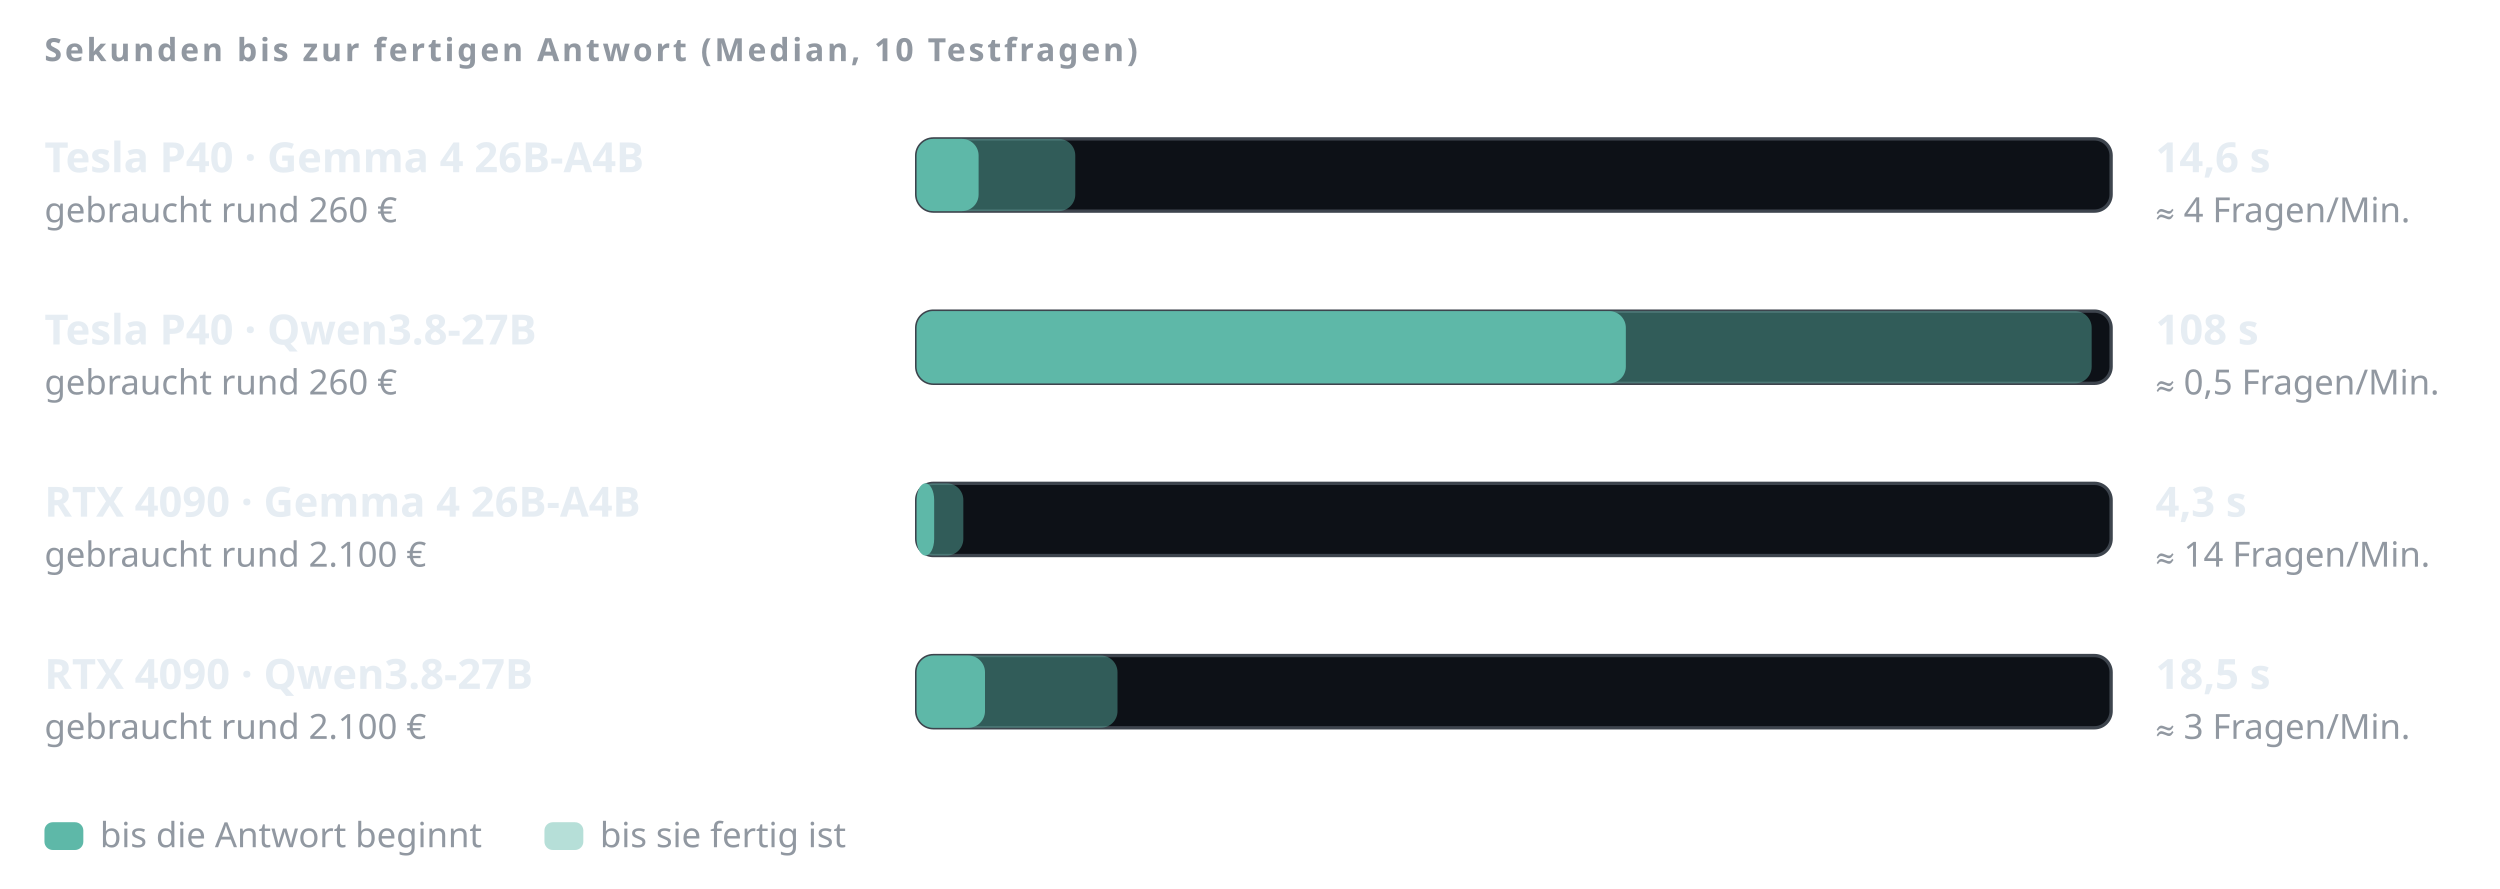
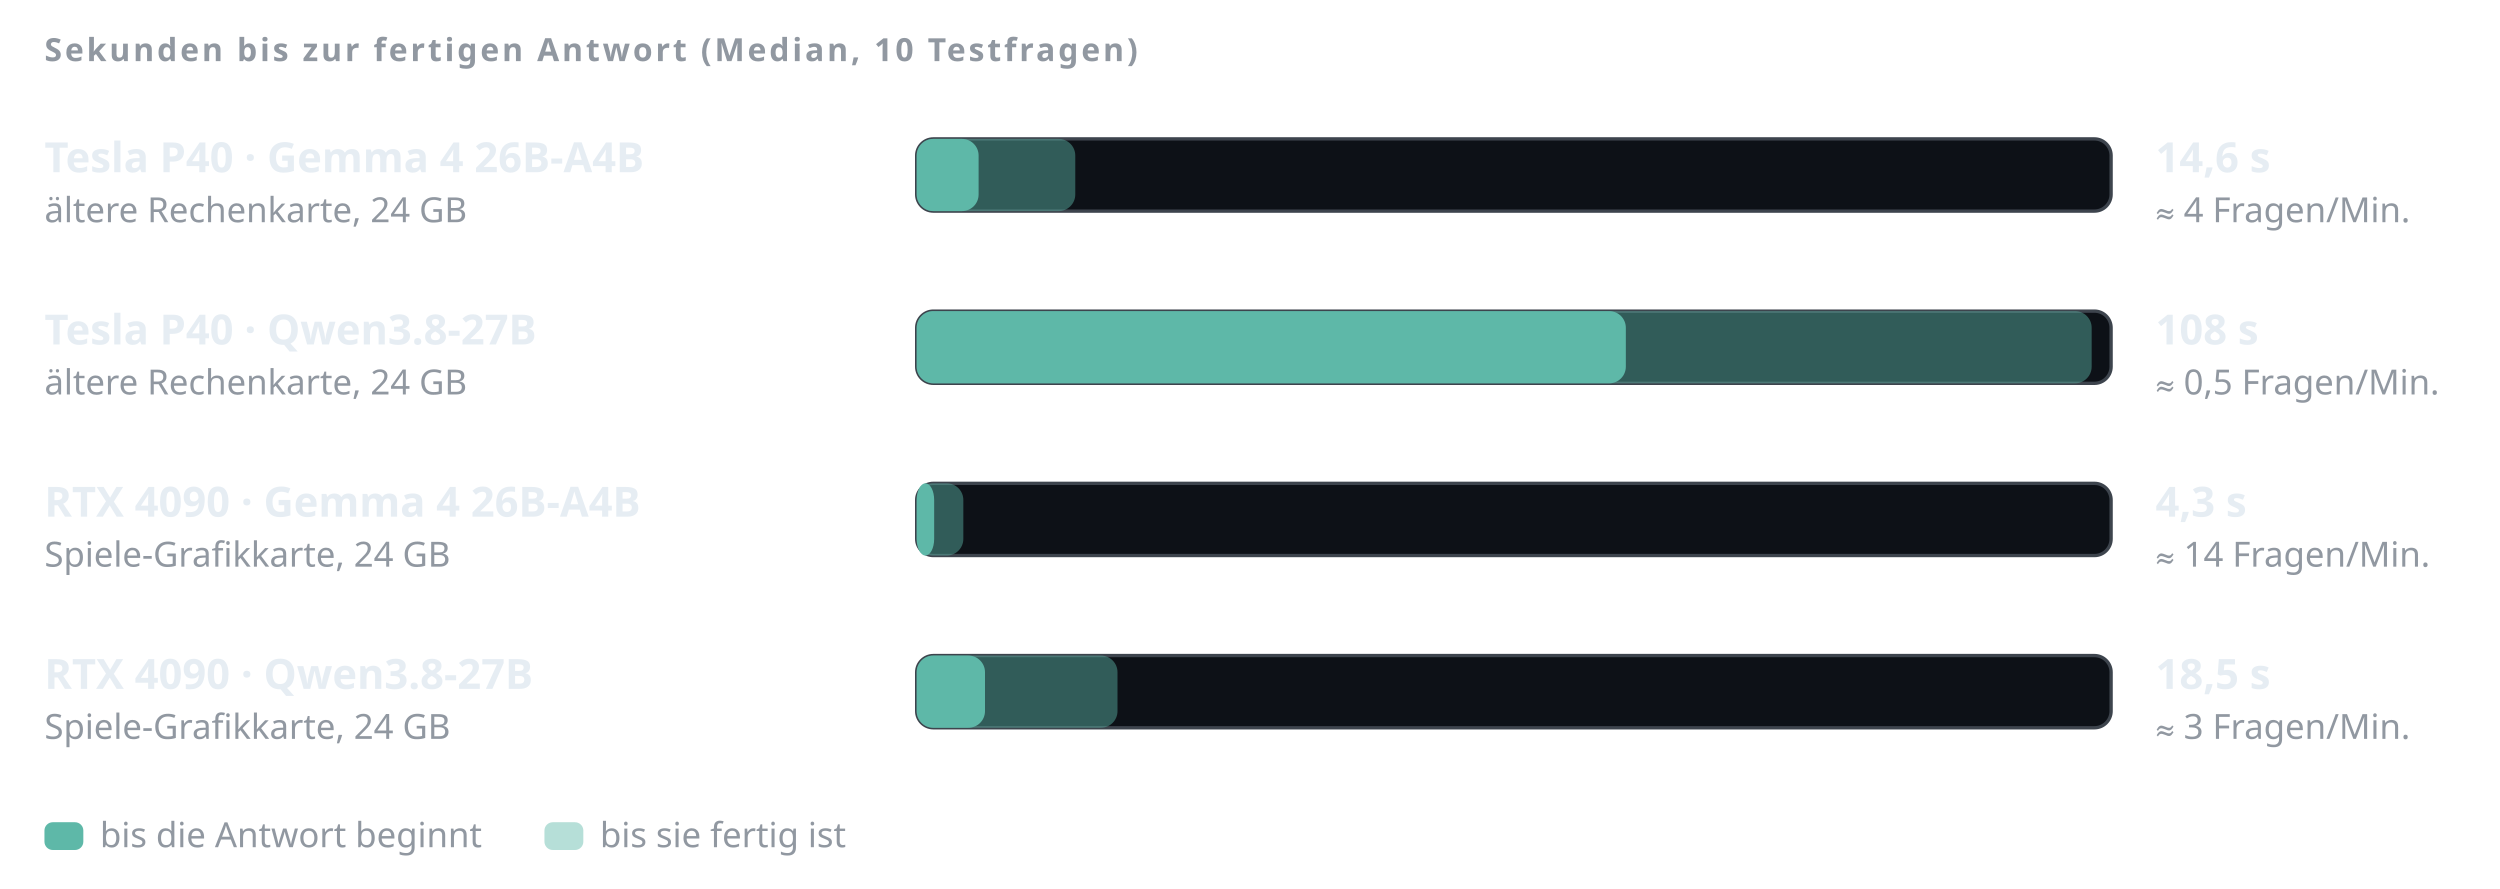
<svg xmlns="http://www.w3.org/2000/svg" viewBox="0 0 900 320" role="img" aria-labelledby="pl-titel pl-text">
  <style>
.d-bahn{fill:#151b23;stroke:#3d444d;stroke-dasharray:4 4}
.d-bahntitel{fill:#9198a1;font-size:11.5px;font-weight:600;letter-spacing:.09em;text-transform:uppercase}
.d-kasten{fill:#0d1117;stroke:#3d444d;stroke-width:1.2}
.d-t{fill:#e6edf3;font-size:15px;font-weight:600}
.d-d{fill:#9198a1;font-size:12.5px}
.d-f{fill:#da6e55;font-size:11.5px;font-family:ui-monospace,SFMono-Regular,"Cascadia Mono",Consolas,monospace}
.d-p{fill:none;stroke:#9198a1;stroke-width:1.4;stroke-linejoin:round}
.d-p.b{stroke:#5eb8a8;stroke-width:1.6}
.d-s{fill:#9198a1}.d-s.b{fill:#5eb8a8}
.d-l{fill:#9198a1;font-size:11.5px}.d-l.b{fill:#5eb8a8}
.d-chip{fill:#0d1117;stroke:#5eb8a8;stroke-width:1.1}
.d-chiptext{fill:#5eb8a8;font-size:10.5px;font-weight:600;letter-spacing:.02em}
.d-hinweis{fill:#5eb8a8;font-size:11.5px;font-weight:600}
text{font-family:-apple-system,BlinkMacSystemFont,"Segoe UI","Noto Sans",Helvetica,Arial,sans-serif}.d-balken{fill:#5eb8a8;opacity:.45}.d-balken2{fill:#5eb8a8}</style>
  <defs>
    <marker id="pl-s" viewBox="0 0 8 8" refX="7" refY="4" markerWidth="8" markerHeight="8" orient="auto-start-reverse">
      <path class="d-s" d="M0,0.6 L7.6,4 L0,7.4 z" />
    </marker>
    <marker id="pl-sb" viewBox="0 0 8 8" refX="7" refY="4" markerWidth="8" markerHeight="8" orient="auto-start-reverse">
      <path class="d-s b" d="M0,0.6 L7.6,4 L0,7.4 z" />
    </marker>
  </defs>
  <text class="d-bahntitel" x="16" y="22">Sekunden bis zur fertigen Antwort (Median, 10 Testfragen)</text>
  <text class="d-t" x="16" y="62">Tesla P40 · Gemma 4 26B-A4B</text>
-   <text class="d-d" x="16" y="80">gebraucht rund 260 €</text>
+   <text class="d-d" x="16" y="80">ältere Rechenkarte, 24 GB</text>
  <rect class="d-kasten" x="330" y="50" width="430" height="26" rx="6" />
  <rect class="d-balken" x="330" y="50" width="57.1" height="26" rx="6" />
  <rect class="d-balken2" x="330" y="50" width="22.3" height="26" rx="6" />
  <text class="d-t" x="776" y="62">14,6 s</text>
  <text class="d-d" x="776" y="80">≈ 4 Fragen/Min.</text>
  <text class="d-t" x="16" y="124">Tesla P40 · Qwen3.8-27B</text>
-   <text class="d-d" x="16" y="142">gebraucht rund 260 €</text>
+   <text class="d-d" x="16" y="142">ältere Rechenkarte, 24 GB</text>
  <rect class="d-kasten" x="330" y="112" width="430" height="26" rx="6" />
  <rect class="d-balken" x="330" y="112" width="423.0" height="26" rx="6" />
  <rect class="d-balken2" x="330" y="112" width="255.3" height="26" rx="6" />
  <text class="d-t" x="776" y="124">108 s</text>
  <text class="d-d" x="776" y="142">≈ 0,5 Fragen/Min.</text>
  <text class="d-t" x="16" y="186">RTX 4090 · Gemma 4 26B-A4B</text>
-   <text class="d-d" x="16" y="204">gebraucht rund 2.100 €</text>
+   <text class="d-d" x="16" y="204">Spiele-Grafikkarte, 24 GB</text>
  <rect class="d-kasten" x="330" y="174" width="430" height="26" rx="6" />
  <rect class="d-balken" x="330" y="174" width="16.8" height="26" rx="6" />
  <rect class="d-balken2" x="330" y="174" width="6.3" height="26" rx="6" />
  <text class="d-t" x="776" y="186">4,3 s</text>
  <text class="d-d" x="776" y="204">≈ 14 Fragen/Min.</text>
  <text class="d-t" x="16" y="248">RTX 4090 · Qwen3.8-27B</text>
-   <text class="d-d" x="16" y="266">gebraucht rund 2.100 €</text>
+   <text class="d-d" x="16" y="266">Spiele-Grafikkarte, 24 GB</text>
  <rect class="d-kasten" x="330" y="236" width="430" height="26" rx="6" />
  <rect class="d-balken" x="330" y="236" width="72.3" height="26" rx="6" />
  <rect class="d-balken2" x="330" y="236" width="24.6" height="26" rx="6" />
  <text class="d-t" x="776" y="248">18,5 s</text>
  <text class="d-d" x="776" y="266">≈ 3 Fragen/Min.</text>
  <rect class="d-balken2" x="16" y="296" width="14" height="10" rx="3" />
  <text class="d-d" x="36" y="305">bis die Antwort beginnt</text>
  <rect class="d-balken" x="196" y="296" width="14" height="10" rx="3" />
  <text class="d-d" x="216" y="305">bis sie fertig ist</text>
</svg>
